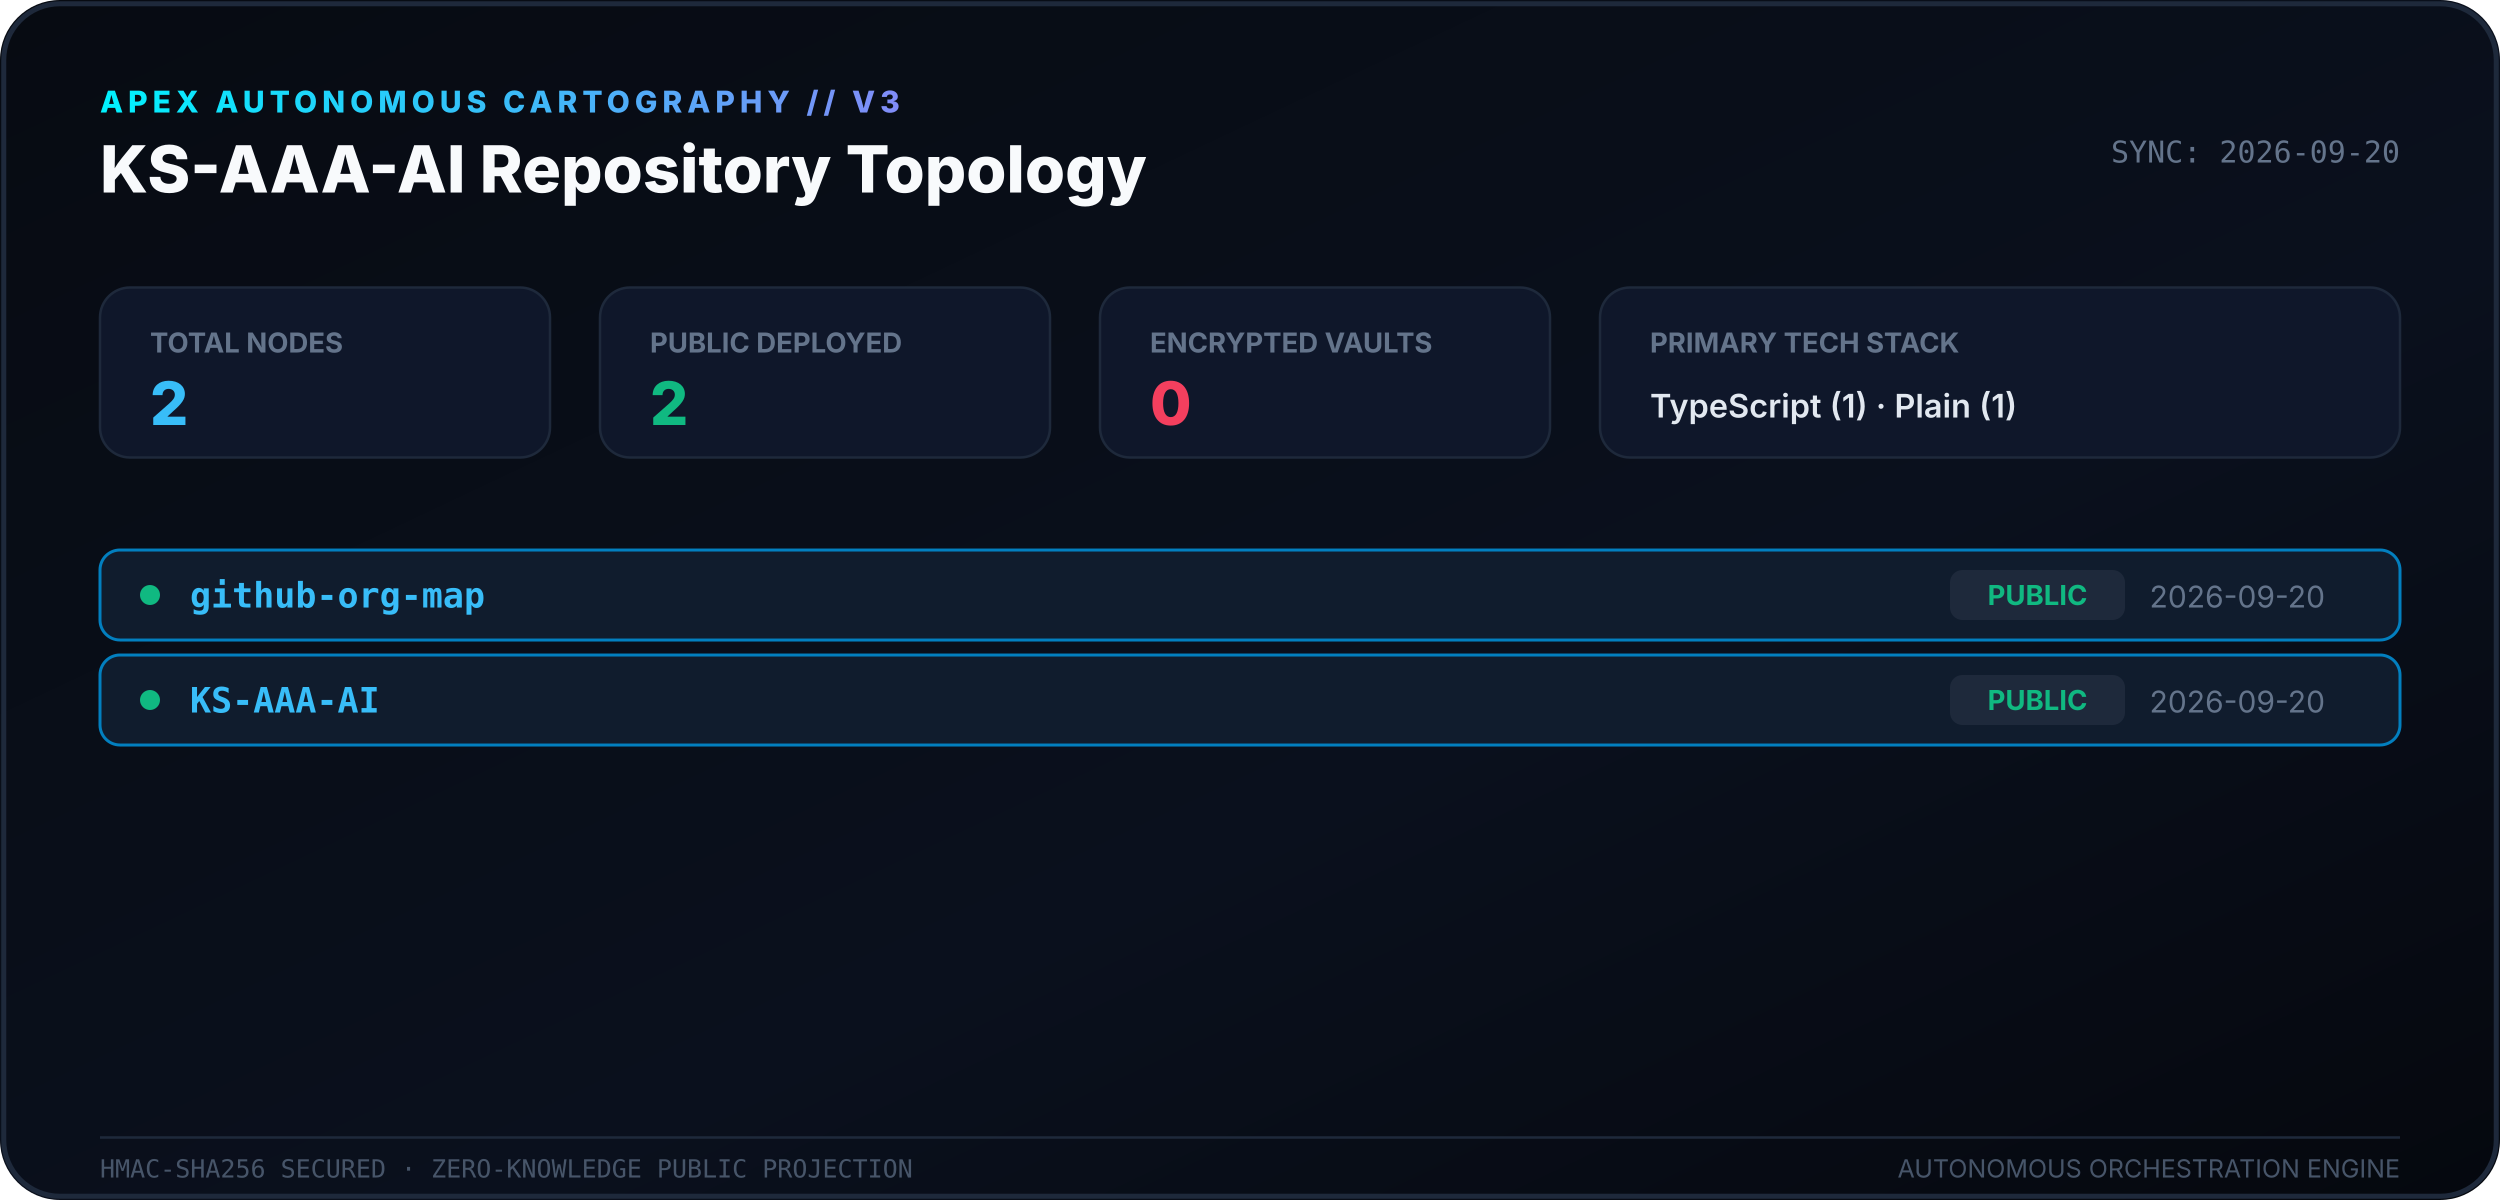
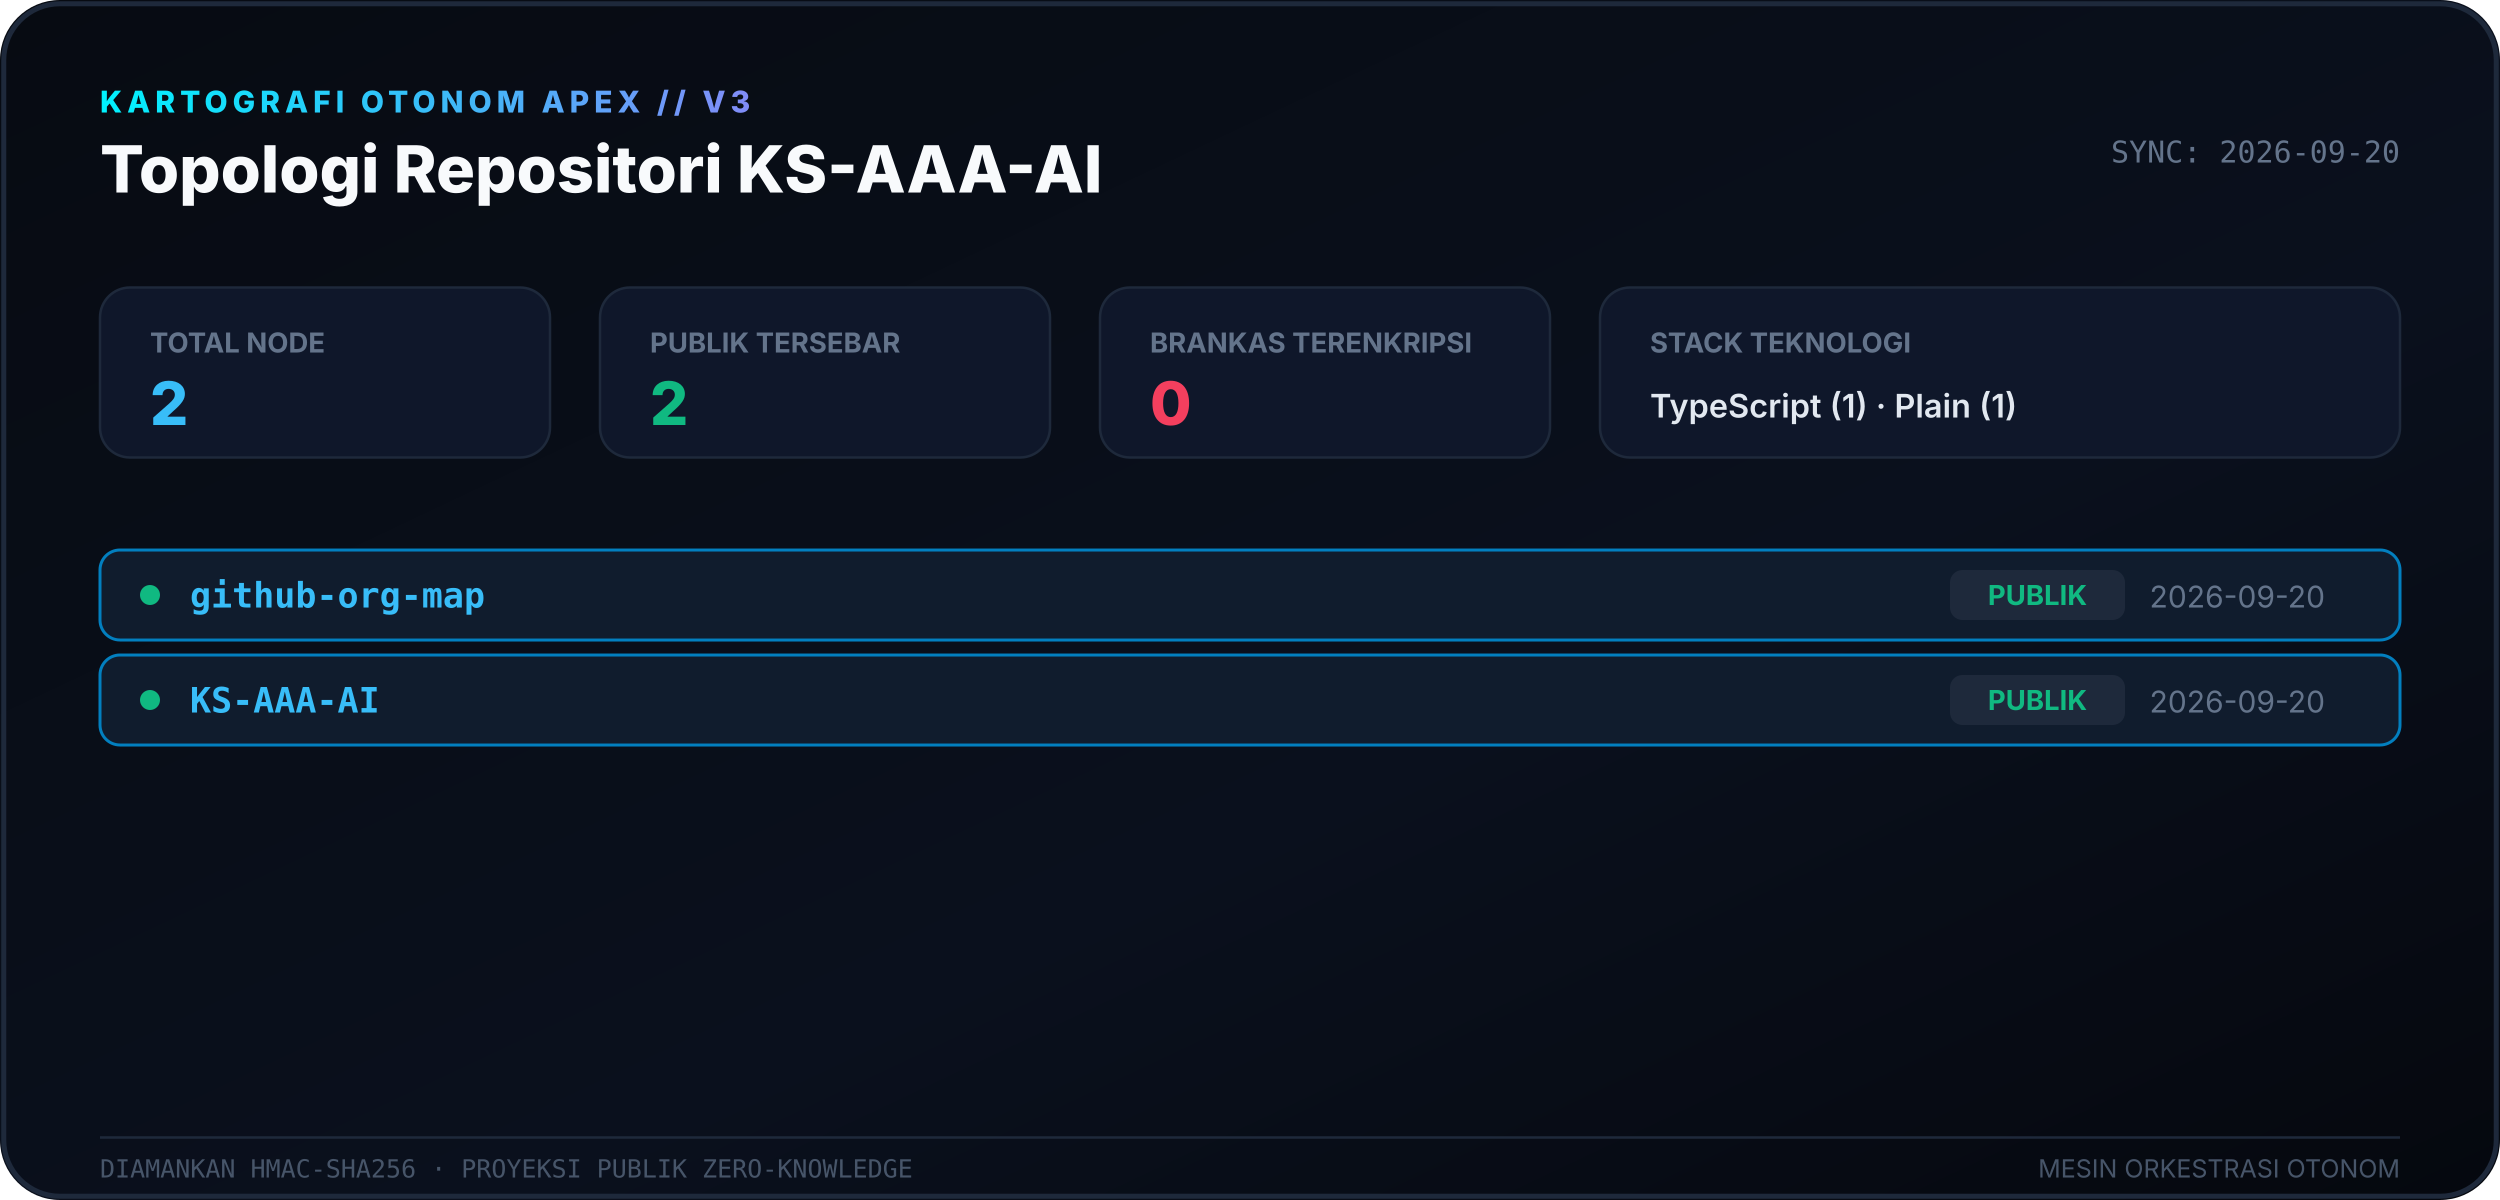
<svg xmlns="http://www.w3.org/2000/svg" viewBox="0 0 1000 480" width="100%" height="100%">
  <defs>
    <linearGradient id="apexBg" x1="0%" y1="0%" x2="100%" y2="100%">
      <stop offset="0%" stop-color="#070B12" />
      <stop offset="60%" stop-color="#0A101D" />
      <stop offset="100%" stop-color="#05080E" />
    </linearGradient>
    <linearGradient id="neonAccent" x1="0%" y1="0%" x2="100%" y2="0%">
      <stop offset="0%" stop-color="#00F2FE" />
      <stop offset="50%" stop-color="#38BDF8" />
      <stop offset="100%" stop-color="#818CF8" />
    </linearGradient>
  </defs>
  <rect width="1000" height="480" rx="24" fill="url(#apexBg)" />
  <rect x="1.5" y="1.5" width="997" height="477" rx="22.5" fill="none" stroke="#1E293B" stroke-width="2" />
  <g transform="translate(40, 45)">
-     <text x="0" y="0" fill="url(#neonAccent)" font-family="system-ui, -apple-system, sans-serif" font-size="12" font-weight="800" letter-spacing="2">APEX AUTONOMOUS CARTOGRAPHY // V3</text>
-     <text x="0" y="32" fill="#F8FAFC" font-family="system-ui, -apple-system, sans-serif" font-size="26" font-weight="800">KS-AAA-AI Repository Topology</text>
+     <text x="0" y="0" fill="url(#neonAccent)" font-family="system-ui, -apple-system, sans-serif" font-size="12" font-weight="800" letter-spacing="2">KARTOGRAFI OTONOM APEX // V3</text>
+     <text x="0" y="32" fill="#F8FAFC" font-family="system-ui, -apple-system, sans-serif" font-size="26" font-weight="800">Topologi Repositori KS-AAA-AI</text>
    <text x="920" y="20" fill="#64748B" font-family="Consolas, monospace" font-size="12" text-anchor="end">SYNC: 2026-09-20</text>
  </g>
  <g transform="translate(40, 115)">
    <rect x="0" y="0" width="180" height="68" rx="12" fill="#0F172A" stroke="#1E293B" />
-     <text x="20" y="26" fill="#64748B" font-family="system-ui, -apple-system, sans-serif" font-size="11" font-weight="700">TOTAL NODES</text>
+     <text x="20" y="26" fill="#64748B" font-family="system-ui, -apple-system, sans-serif" font-size="11" font-weight="700">TOTAL NODE</text>
    <text x="20" y="55" fill="#38BDF8" font-family="system-ui, -apple-system, sans-serif" font-size="24" font-weight="800">2</text>
    <rect x="200" y="0" width="180" height="68" rx="12" fill="#0F172A" stroke="#1E293B" />
-     <text x="220" y="26" fill="#64748B" font-family="system-ui, -apple-system, sans-serif" font-size="11" font-weight="700">PUBLIC DEPLOYED</text>
+     <text x="220" y="26" fill="#64748B" font-family="system-ui, -apple-system, sans-serif" font-size="11" font-weight="700">PUBLIK TERSEBAR</text>
    <text x="220" y="55" fill="#10B981" font-family="system-ui, -apple-system, sans-serif" font-size="24" font-weight="800">2</text>
    <rect x="400" y="0" width="180" height="68" rx="12" fill="#0F172A" stroke="#1E293B" />
-     <text x="420" y="26" fill="#64748B" font-family="system-ui, -apple-system, sans-serif" font-size="11" font-weight="700">ENCRYPTED VAULTS</text>
+     <text x="420" y="26" fill="#64748B" font-family="system-ui, -apple-system, sans-serif" font-size="11" font-weight="700">BRANKAS TERENKRIPSI</text>
    <text x="420" y="55" fill="#F43F5E" font-family="system-ui, -apple-system, sans-serif" font-size="24" font-weight="800">0</text>
    <rect x="600" y="0" width="320" height="68" rx="12" fill="#0F172A" stroke="#1E293B" />
-     <text x="620" y="26" fill="#64748B" font-family="system-ui, -apple-system, sans-serif" font-size="11" font-weight="700">PRIMARY TECH STACK</text>
+     <text x="620" y="26" fill="#64748B" font-family="system-ui, -apple-system, sans-serif" font-size="11" font-weight="700">STACK TEKNOLOGI</text>
    <text x="620" y="52" fill="#E2E8F0" font-family="system-ui, -apple-system, sans-serif" font-size="13" font-weight="600">TypeScript (1)  ·  Plain (1)</text>
  </g>
  <g transform="translate(40, 220)">
    <rect width="920" height="36" rx="8" fill="#111C2E" stroke="#0284C7" stroke-width="1.2" opacity="0.95" />
    <circle cx="20" cy="18" r="4" fill="#10B981" />
    <text x="36" y="23" fill="#38BDF8" font-family="Consolas, Monaco, monospace" font-size="14" font-weight="600">github-org-map</text>
    <rect x="740" y="8" width="70" height="20" rx="5" fill="#1E293B" />
-     <text x="775" y="22" fill="#10B981" font-family="system-ui, -apple-system, sans-serif" font-size="11" font-weight="700" text-anchor="middle">PUBLIC</text>
+     <text x="775" y="22" fill="#10B981" font-family="system-ui, -apple-system, sans-serif" font-size="11" font-weight="700" text-anchor="middle">PUBLIK</text>
    <text x="890" y="23" fill="#64748B" font-family="system-ui, -apple-system, sans-serif" font-size="12" text-anchor="end">2026-09-20</text>
  </g>
  <g transform="translate(40, 262)">
    <rect width="920" height="36" rx="8" fill="#111C2E" stroke="#0284C7" stroke-width="1.2" opacity="0.95" />
    <circle cx="20" cy="18" r="4" fill="#10B981" />
    <text x="36" y="23" fill="#38BDF8" font-family="Consolas, Monaco, monospace" font-size="14" font-weight="600">KS-AAA-AI</text>
    <rect x="740" y="8" width="70" height="20" rx="5" fill="#1E293B" />
-     <text x="775" y="22" fill="#10B981" font-family="system-ui, -apple-system, sans-serif" font-size="11" font-weight="700" text-anchor="middle">PUBLIC</text>
+     <text x="775" y="22" fill="#10B981" font-family="system-ui, -apple-system, sans-serif" font-size="11" font-weight="700" text-anchor="middle">PUBLIK</text>
    <text x="890" y="23" fill="#64748B" font-family="system-ui, -apple-system, sans-serif" font-size="12" text-anchor="end">2026-09-20</text>
  </g>
  <g transform="translate(40, 455)">
    <line x1="0" y1="0" x2="920" y2="0" stroke="#1E293B" stroke-width="1" />
-     <text x="0" y="16" fill="#475569" font-family="Consolas, monospace" font-size="10">HMAC-SHA256 SECURED · ZERO-KNOWLEDGE PUBLIC PROJECTION</text>
-     <text x="920" y="16" fill="#475569" font-family="system-ui, -apple-system, sans-serif" font-size="10" text-anchor="end">AUTONOMOUS ORCHESTRATION ENGINE</text>
+     <text x="0" y="16" fill="#475569" font-family="Consolas, monospace" font-size="10">DIAMANKAN HMAC-SHA256 · PROYEKSI PUBLIK ZERO-KNOWLEDGE</text>
+     <text x="920" y="16" fill="#475569" font-family="system-ui, -apple-system, sans-serif" font-size="10" text-anchor="end">MESIN ORKESTRASI OTONOM</text>
  </g>
</svg>
